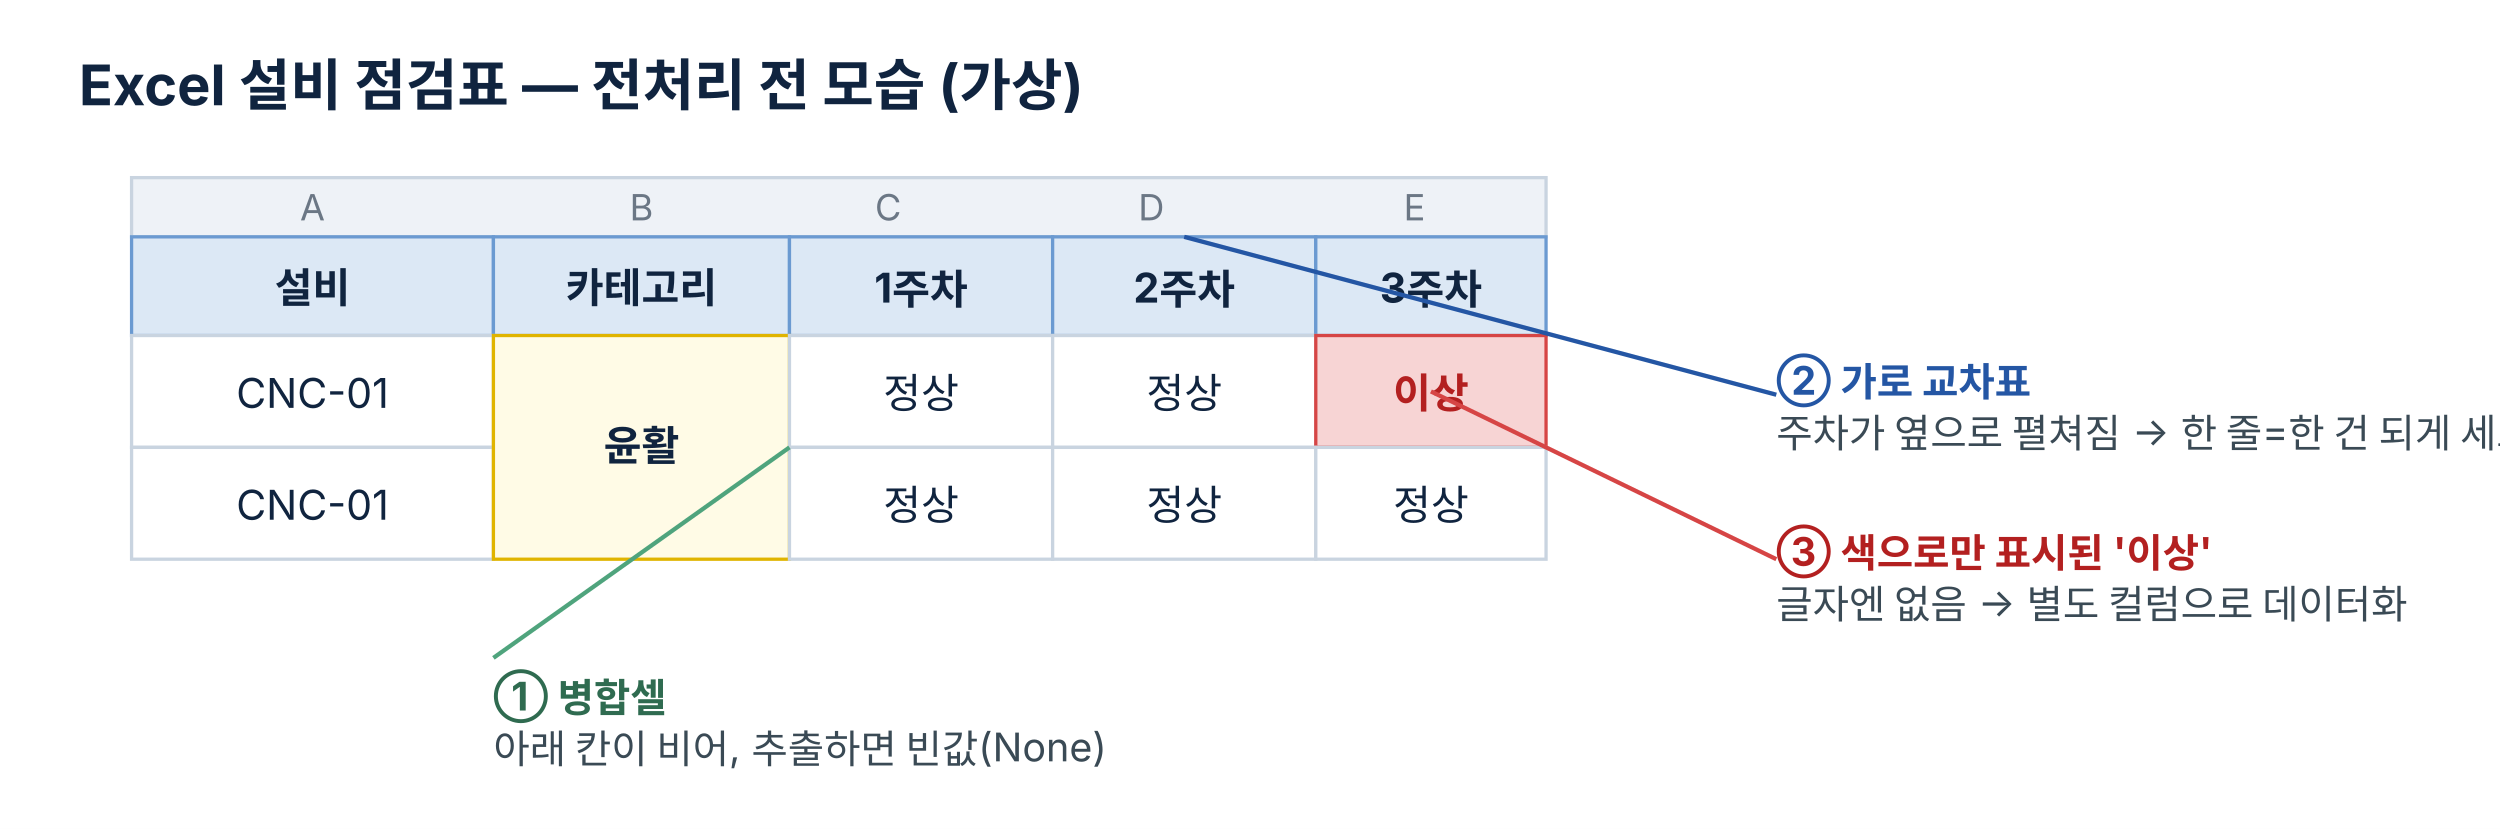
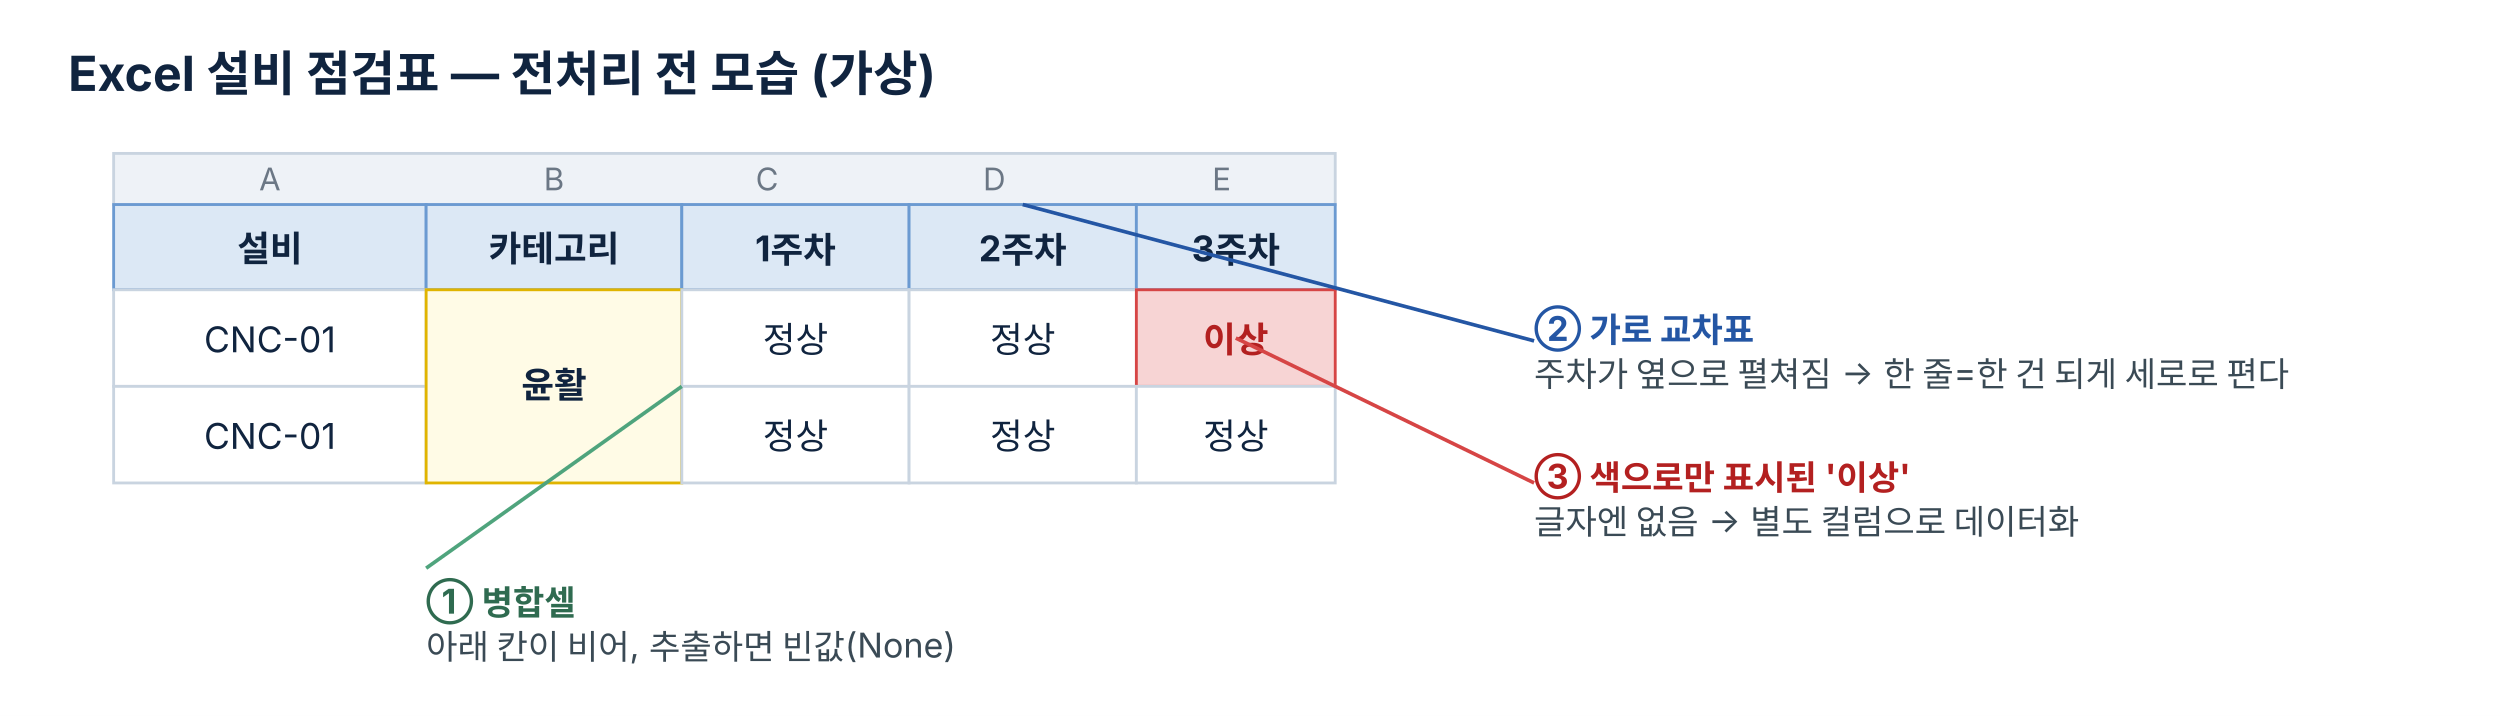
- <svg xmlns="http://www.w3.org/2000/svg" viewBox="0 0 760 252" font-family="-apple-system, 'Malgun Gothic', 'Apple SD Gothic Neo', sans-serif">
-   <rect width="760" height="252" fill="#ffffff" />
+ <svg xmlns="http://www.w3.org/2000/svg" viewBox="0 0 880 252" font-family="-apple-system, 'Malgun Gothic', 'Apple SD Gothic Neo', sans-serif">
+   <rect width="880" height="252" fill="#ffffff" />
  <text x="24" y="32" font-size="17" font-weight="700" fill="#10243f">Excel 설비 점검표 — 전처리 전 모습 (가상)</text>
  <g font-size="11" fill="#6b7785" text-anchor="middle">
    <rect x="40" y="54" width="430" height="18" fill="#eef2f7" stroke="#c9d4e0" />
    <text x="95" y="67">A</text>
    <text x="195" y="67">B</text>
    <text x="270" y="67">C</text>
    <text x="350" y="67">D</text>
    <text x="430" y="67">E</text>
  </g>
  <g font-size="12.5" fill="#10243f" text-anchor="middle">
    <rect x="40" y="72" width="110" height="30" fill="#DCE8F5" stroke="#6B9AD1" />
    <rect x="150" y="72" width="90" height="30" fill="#DCE8F5" stroke="#6B9AD1" />
    <rect x="240" y="72" width="80" height="30" fill="#DCE8F5" stroke="#6B9AD1" />
    <rect x="320" y="72" width="80" height="30" fill="#DCE8F5" stroke="#6B9AD1" />
    <rect x="400" y="72" width="70" height="30" fill="#DCE8F5" stroke="#6B9AD1" />
    <text x="95" y="92" font-weight="700">설비</text>
    <text x="195" y="92" font-weight="700">카테고리</text>
    <text x="280" y="92" font-weight="700">1주차</text>
    <text x="360" y="92" font-weight="700">2주차</text>
    <text x="435" y="92" font-weight="700">3주차</text>
  </g>
  <g font-size="12.5" fill="#10243f" text-anchor="middle">
    <rect x="40" y="102" width="110" height="34" fill="#fff" stroke="#c9d4e0" />
    <rect x="40" y="136" width="110" height="34" fill="#fff" stroke="#c9d4e0" />
    <text x="95" y="124">CNC-01</text>
    <text x="95" y="158">CNC-01</text>
    <rect x="150" y="102" width="90" height="68" fill="#fffbe6" stroke="#e0b400" />
    <text x="195" y="140" font-weight="700">윤활</text>
    <rect x="240" y="102" width="80" height="34" fill="#fff" stroke="#c9d4e0" />
    <text x="280" y="124">정상</text>
    <rect x="320" y="102" width="80" height="34" fill="#fff" stroke="#c9d4e0" />
    <text x="360" y="124">정상</text>
    <rect x="400" y="102" width="70" height="34" fill="#f7d4d4" stroke="#d64545" />
    <text x="435" y="124" fill="#b32020" font-weight="700">이상</text>
    <rect x="240" y="136" width="80" height="34" fill="#fff" stroke="#c9d4e0" />
    <text x="280" y="158">정상</text>
    <rect x="320" y="136" width="80" height="34" fill="#fff" stroke="#c9d4e0" />
    <text x="360" y="158">정상</text>
    <rect x="400" y="136" width="70" height="34" fill="#fff" stroke="#c9d4e0" />
    <text x="435" y="158">정상</text>
  </g>
  <g font-size="12" fill="#2f6b50">
    <line x1="240" y1="136" x2="150" y2="200" stroke="#4FA47D" stroke-width="1.3" />
    <text x="150" y="216" fill="#2f6b50" font-weight="700">① 병합셀</text>
    <text x="150" y="232" fill="#3a4a55">아래 칸이 비어, 추출하면 빈값(None)</text>
  </g>
  <g font-size="12">
    <line x1="360" y1="72" x2="540" y2="120" stroke="#2456A4" stroke-width="1.3" />
    <text x="540" y="120" fill="#2456A4" font-weight="700">② 가로 교차표</text>
    <text x="540" y="136" fill="#3a4a55">주차가 옆으로 펼쳐짐 → 한 줄=한 건 되게 세로로 편다</text>
  </g>
  <g font-size="12">
    <line x1="435" y1="119" x2="540" y2="170" stroke="#d64545" stroke-width="1.3" />
    <text x="540" y="172" fill="#b32020" font-weight="700">③ 색으로만 표시된 '이상'</text>
    <text x="540" y="188" fill="#3a4a55">글자엔 없음 → 별도 컬럼으로 데이터화</text>
  </g>
</svg>
